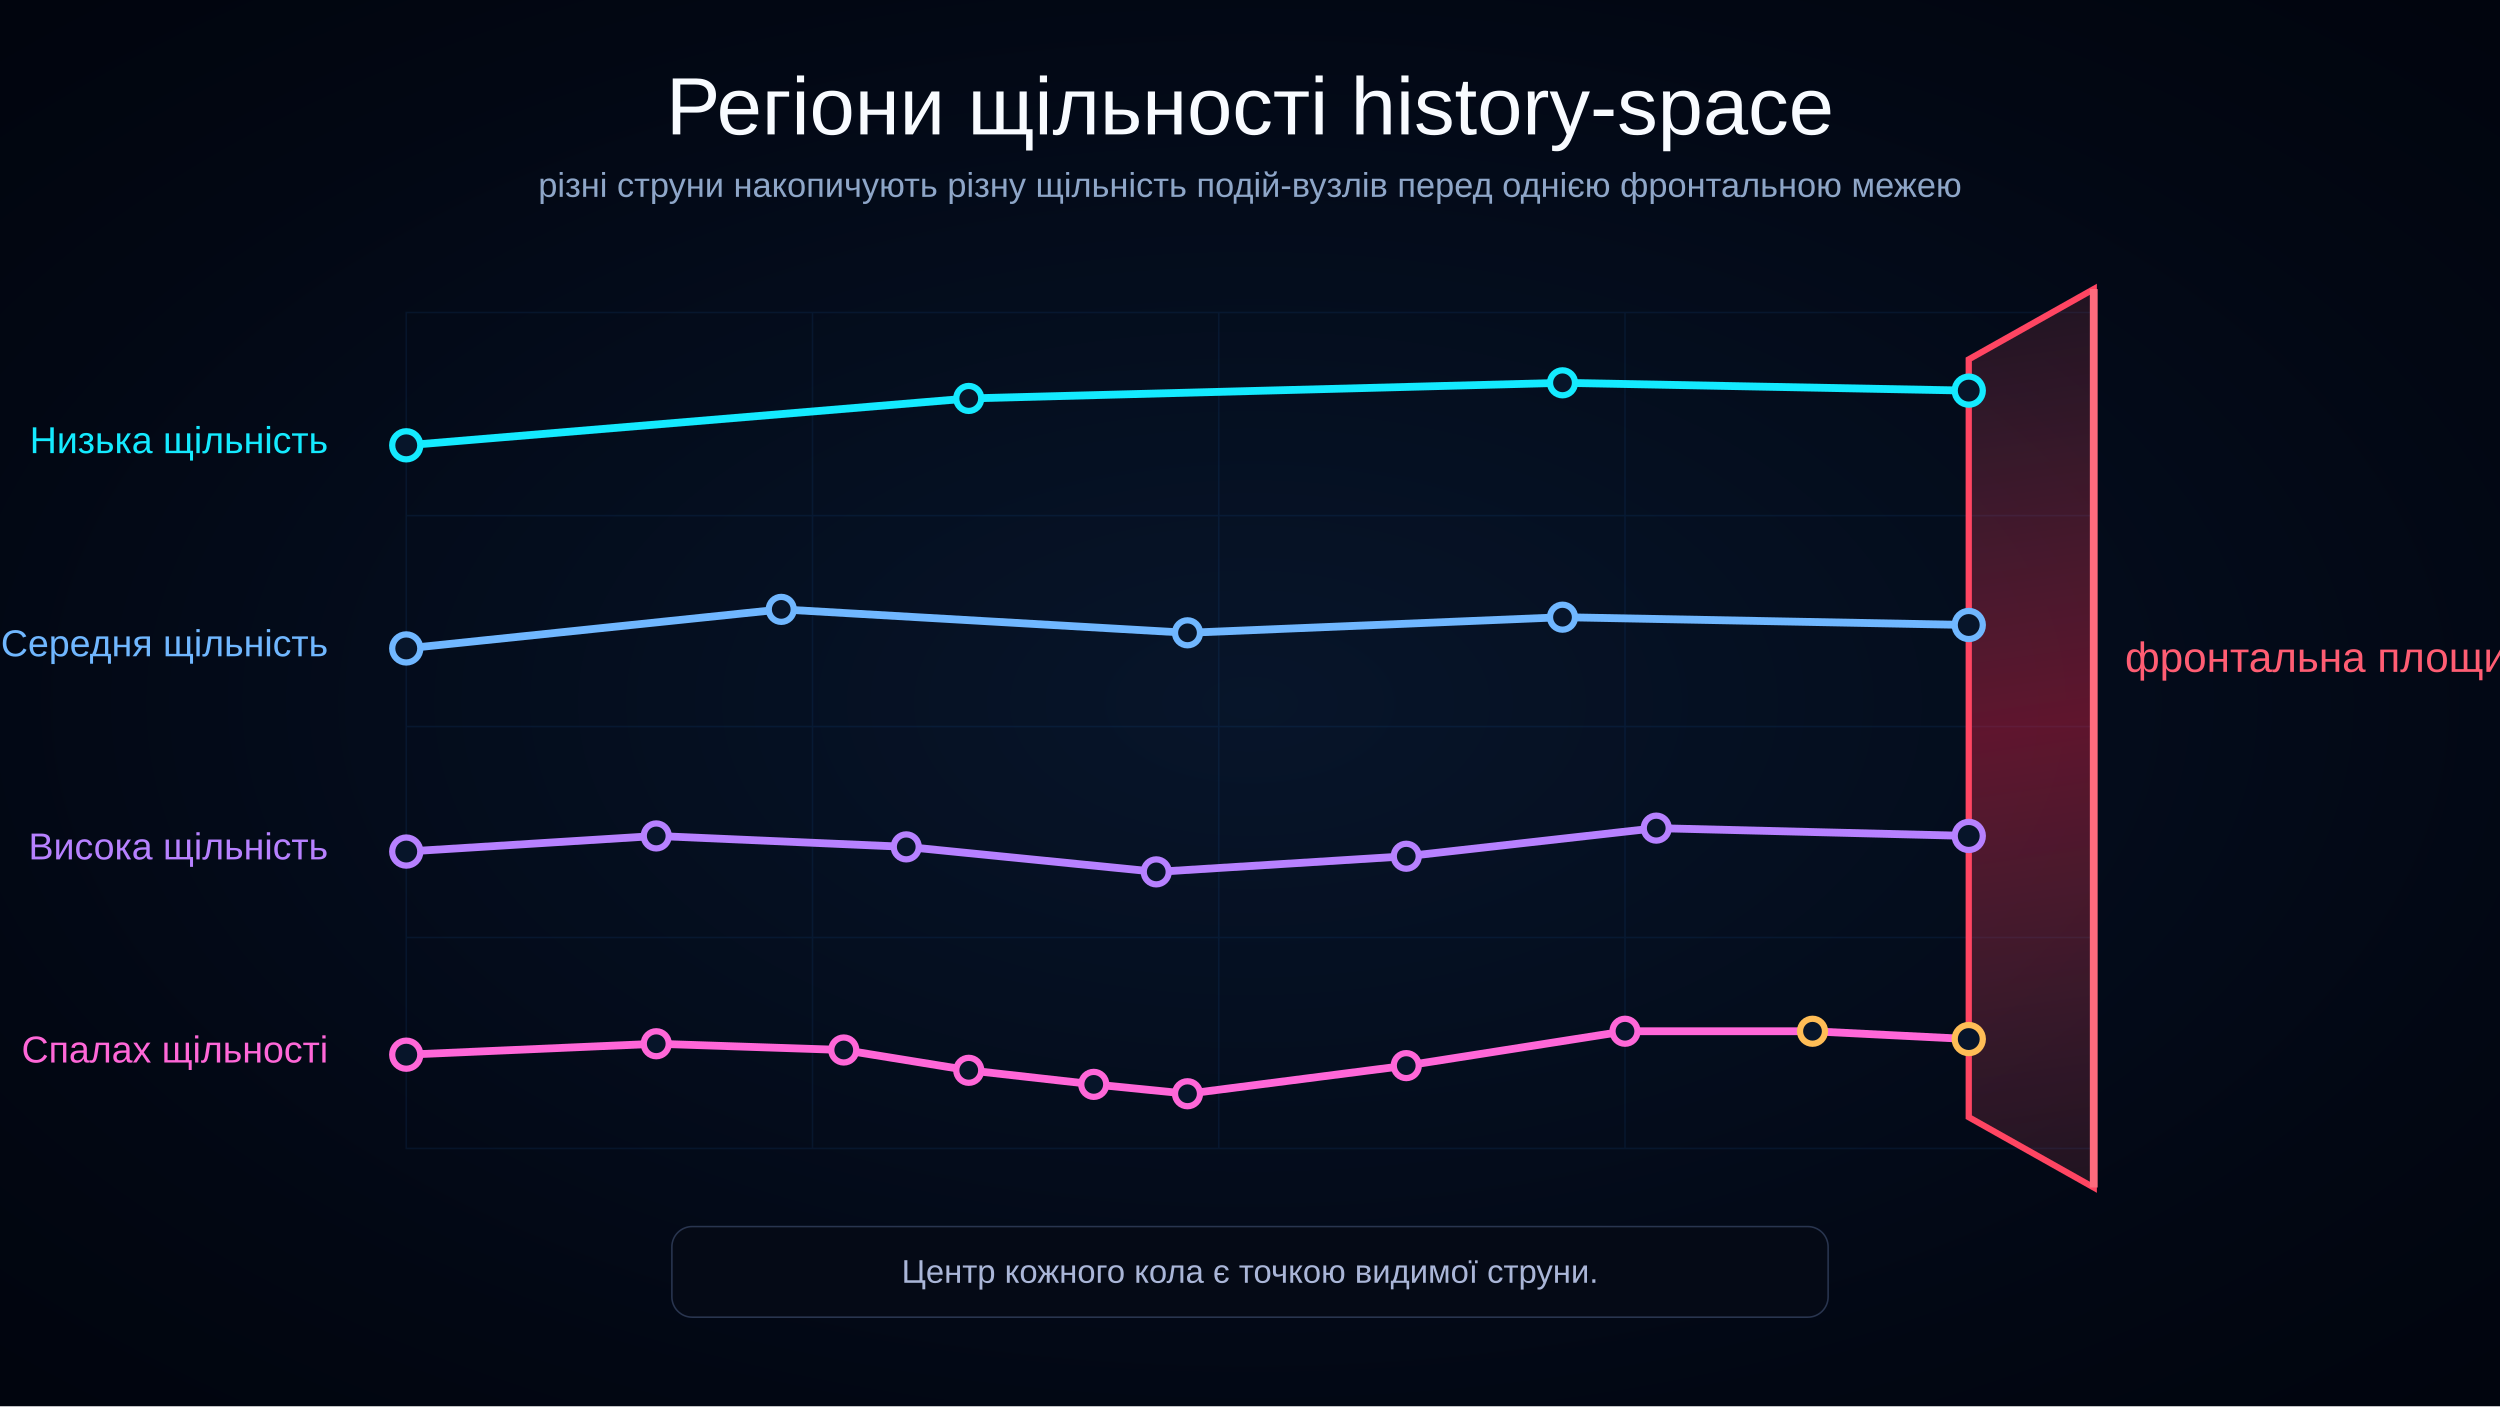
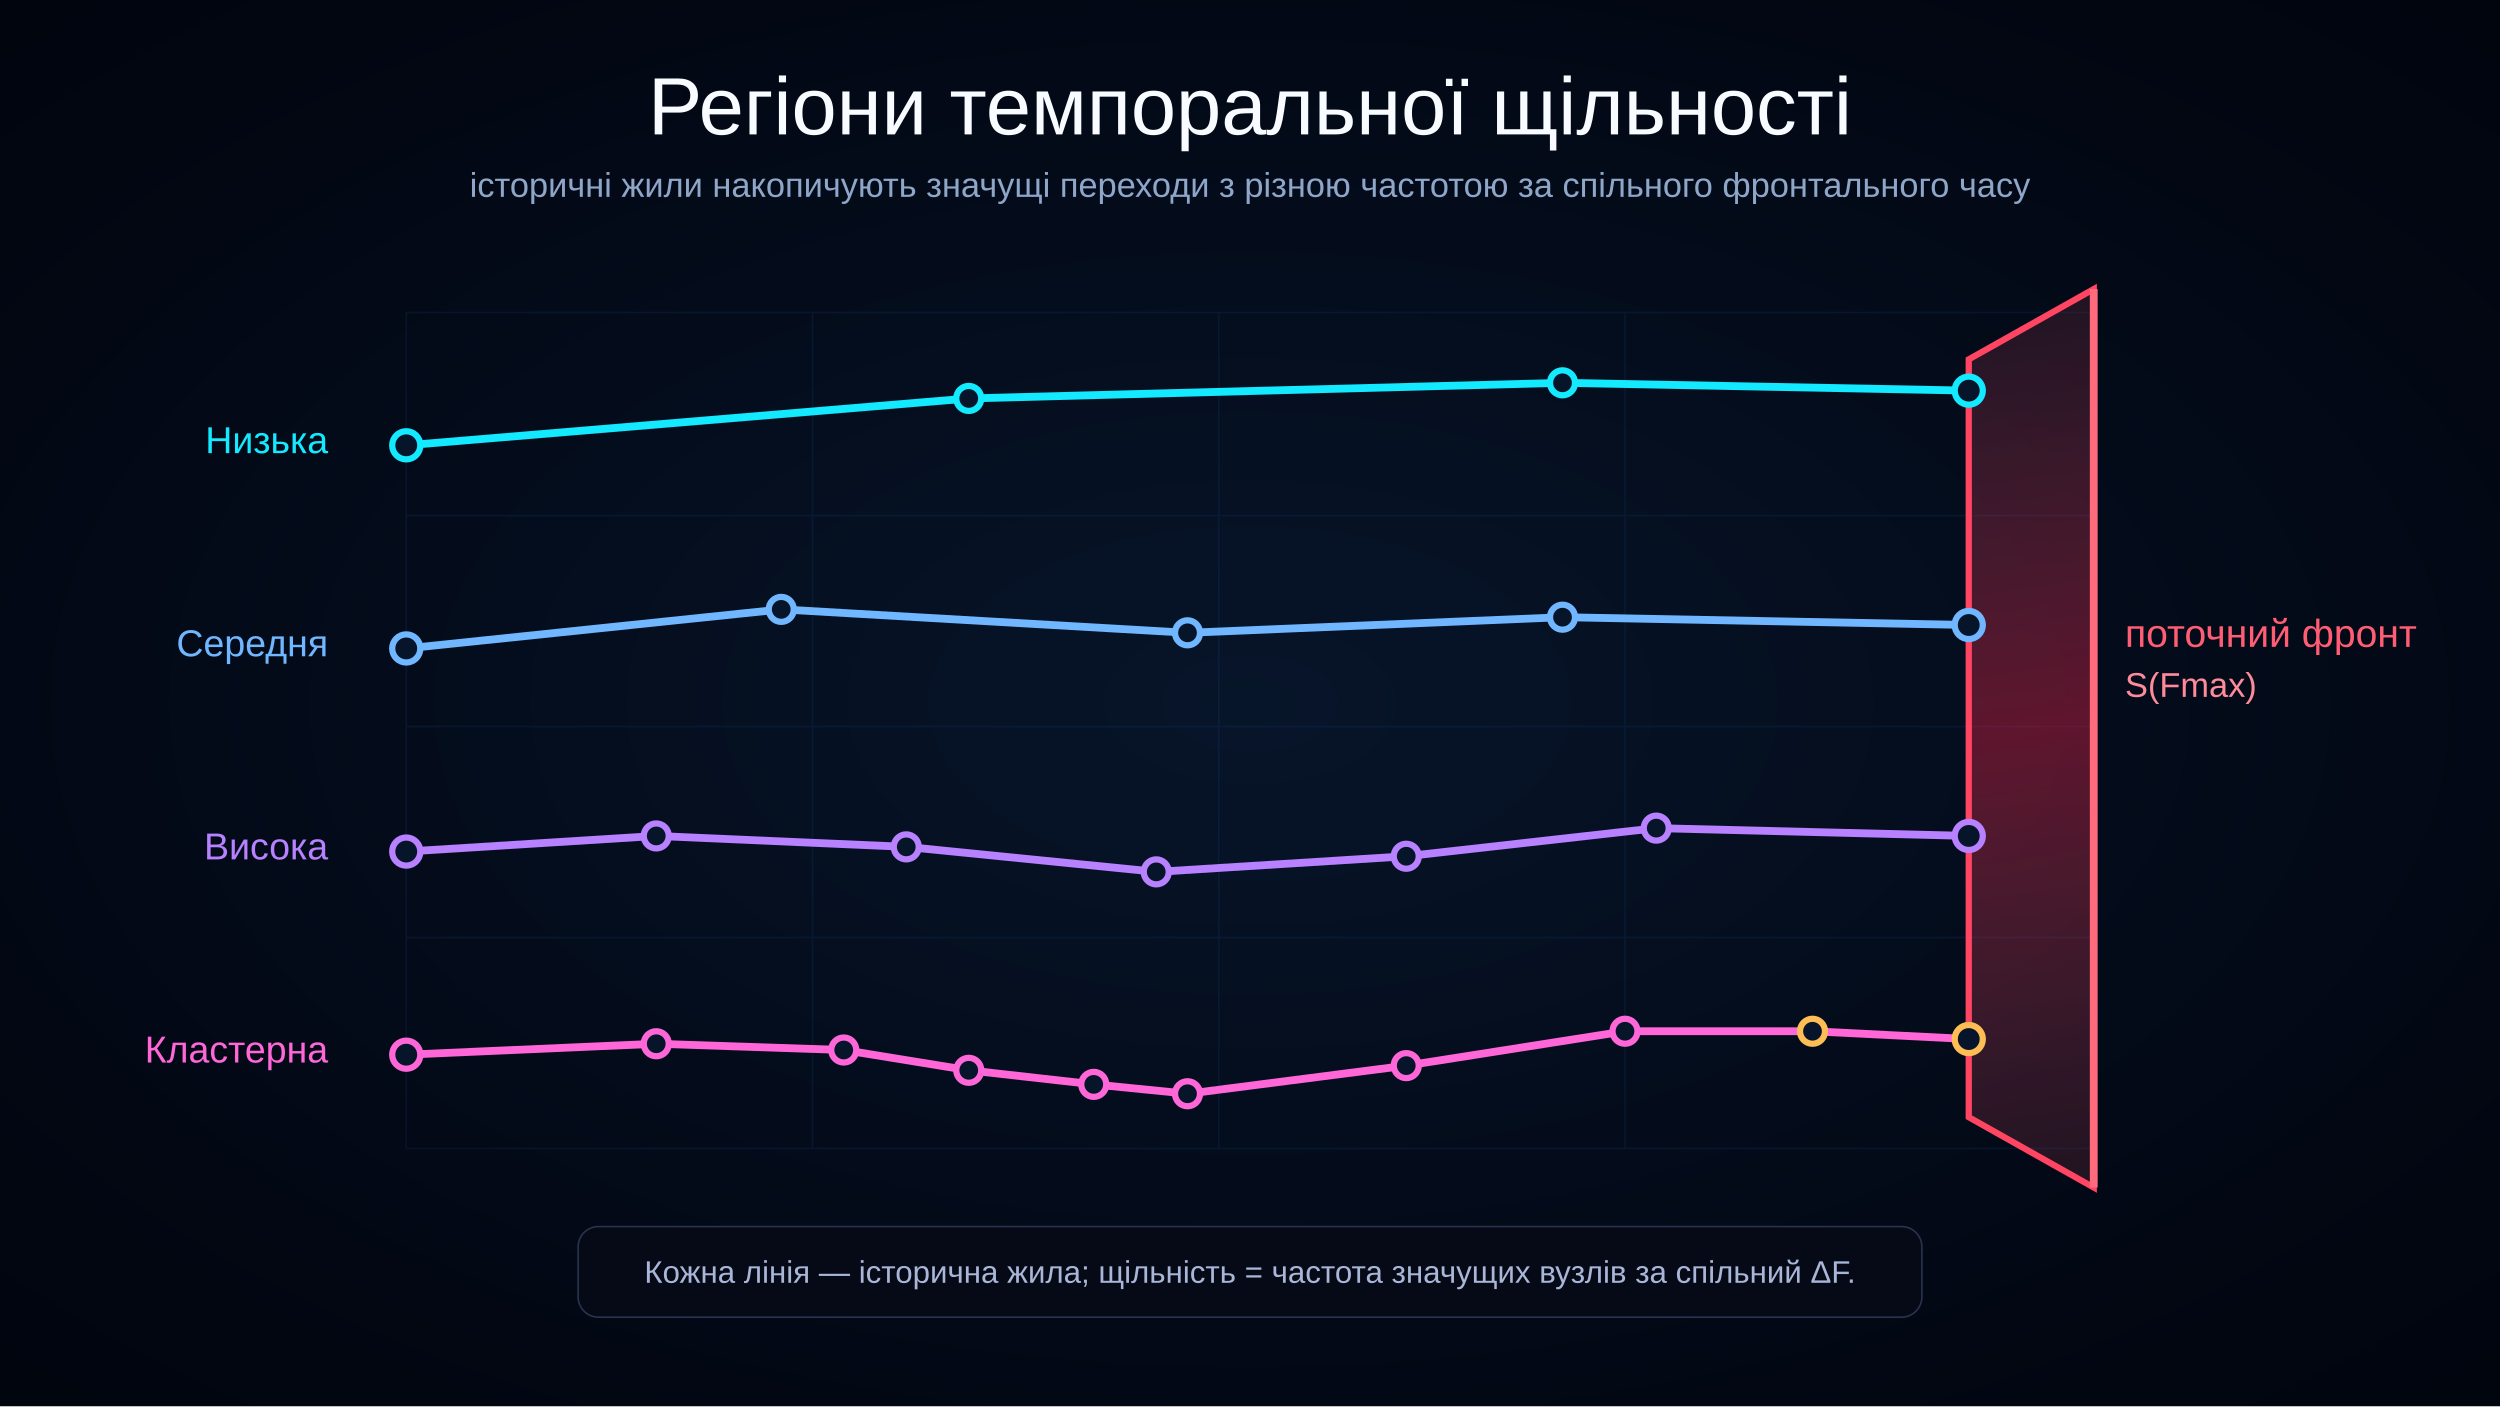
<svg xmlns="http://www.w3.org/2000/svg" viewBox="0 0 1600 900" role="img" aria-labelledby="title desc">
  <defs>
    <radialGradient id="bg" cx="50%" cy="50%" r="82%">
      <stop offset="0" stop-color="#07152a" />
      <stop offset="0.65" stop-color="#020713" />
      <stop offset="1" stop-color="#00030a" />
    </radialGradient>
    <linearGradient id="plane" x1="1260" y1="180" x2="1340" y2="750" gradientUnits="userSpaceOnUse">
      <stop offset="0" stop-color="#ff6076" stop-opacity="0.10" />
      <stop offset="0.5" stop-color="#ff244b" stop-opacity="0.36" />
      <stop offset="1" stop-color="#ff6076" stop-opacity="0.12" />
    </linearGradient>
  </defs>
  <rect width="1600" height="900" fill="url(#bg)" />
-   <text x="800" y="86" fill="#f8fbff" font-family="Segoe UI, Arial, sans-serif" font-size="52" text-anchor="middle">Регіони щільності history-space</text>
-   <text x="800" y="126" fill="#8ea6c8" font-family="Segoe UI, Arial, sans-serif" font-size="22" text-anchor="middle">різні струни накопичують різну щільність подій-вузлів перед однією фронтальною межею</text>
+   <text x="800" y="86" fill="#f8fbff" font-family="Segoe UI, Arial, sans-serif" font-size="52" text-anchor="middle">Регіони темпоральної щільності</text>
+   <text x="800" y="126" fill="#8ea6c8" font-family="Segoe UI, Arial, sans-serif" font-size="22" text-anchor="middle">історичні жили накопичують значущі переходи з різною частотою за спільного фронтального часу</text>
  <g opacity="0.12" stroke="#1a63bd" fill="none">
    <path d="M260 200 H1340 V735 H260 Z" />
    <path d="M260 330 H1340" />
    <path d="M260 465 H1340" />
    <path d="M260 600 H1340" />
    <path d="M520 200 V735" />
    <path d="M780 200 V735" />
    <path d="M1040 200 V735" />
  </g>
  <polygon points="1260,230 1340,185 1340,760 1260,715" fill="url(#plane)" stroke="#ff4562" stroke-width="4" />
  <line x1="1340" y1="185" x2="1340" y2="760" stroke="#ff6b7d" stroke-width="5" />
-   <text x="1360" y="430" fill="#ff5d73" font-family="Segoe UI, Arial, sans-serif" font-size="27">фронтальна площина часу</text>
-   <text x="210" y="290" fill="#14eaff" font-family="Segoe UI, Arial, sans-serif" font-size="24" text-anchor="end">Низька щільність</text>
-   <text x="210" y="420" fill="#70b7ff" font-family="Segoe UI, Arial, sans-serif" font-size="24" text-anchor="end">Середня щільність</text>
-   <text x="210" y="550" fill="#b781ff" font-family="Segoe UI, Arial, sans-serif" font-size="24" text-anchor="end">Висока щільність</text>
-   <text x="210" y="680" fill="#ff67d8" font-family="Segoe UI, Arial, sans-serif" font-size="24" text-anchor="end">Спалах щільності</text>
+   <text x="1360" y="414" fill="#ff5d73" font-family="Segoe UI, Arial, sans-serif" font-size="25">поточний фронт</text>
+   <text x="1360" y="446" fill="#ff8b9a" font-family="Segoe UI, Arial, sans-serif" font-size="22">S(Fmax)</text>
+   <text x="210" y="290" fill="#14eaff" font-family="Segoe UI, Arial, sans-serif" font-size="24" text-anchor="end">Низька</text>
+   <text x="210" y="420" fill="#70b7ff" font-family="Segoe UI, Arial, sans-serif" font-size="24" text-anchor="end">Середня</text>
+   <text x="210" y="550" fill="#b781ff" font-family="Segoe UI, Arial, sans-serif" font-size="24" text-anchor="end">Висока</text>
+   <text x="210" y="680" fill="#ff67d8" font-family="Segoe UI, Arial, sans-serif" font-size="24" text-anchor="end">Кластерна</text>
  <g fill="none" stroke-linecap="round" stroke-linejoin="round" stroke-width="5">
    <polyline points="260,285 620,255 1000,245 1260,250" stroke="#14eaff" />
    <polyline points="260,415 500,390 760,405 1000,395 1260,400" stroke="#70b7ff" />
    <polyline points="260,545 420,535 580,542 740,558 900,548 1060,530 1260,535" stroke="#b781ff" />
    <polyline points="260,675 420,668 540,672 620,685 700,694 760,700 900,682 1040,660 1160,660 1260,665" stroke="#ff67d8" />
  </g>
  <g fill="#07152a" stroke-width="4">
    <circle cx="260" cy="285" r="9" stroke="#14eaff" />
    <circle cx="620" cy="255" r="8" stroke="#14eaff" />
    <circle cx="1000" cy="245" r="8" stroke="#14eaff" />
    <circle cx="1260" cy="250" r="9" stroke="#14eaff" />
    <circle cx="260" cy="415" r="9" stroke="#70b7ff" />
    <circle cx="500" cy="390" r="8" stroke="#70b7ff" />
    <circle cx="760" cy="405" r="8" stroke="#70b7ff" />
    <circle cx="1000" cy="395" r="8" stroke="#70b7ff" />
    <circle cx="1260" cy="400" r="9" stroke="#70b7ff" />
    <circle cx="260" cy="545" r="9" stroke="#b781ff" />
    <circle cx="420" cy="535" r="8" stroke="#b781ff" />
    <circle cx="580" cy="542" r="8" stroke="#b781ff" />
    <circle cx="740" cy="558" r="8" stroke="#b781ff" />
    <circle cx="900" cy="548" r="8" stroke="#b781ff" />
    <circle cx="1060" cy="530" r="8" stroke="#b781ff" />
    <circle cx="1260" cy="535" r="9" stroke="#b781ff" />
    <circle cx="260" cy="675" r="9" stroke="#ff67d8" />
    <circle cx="420" cy="668" r="8" stroke="#ff67d8" />
    <circle cx="540" cy="672" r="8" stroke="#ff67d8" />
    <circle cx="620" cy="685" r="8" stroke="#ff67d8" />
    <circle cx="700" cy="694" r="8" stroke="#ff67d8" />
    <circle cx="760" cy="700" r="8" stroke="#ff67d8" />
    <circle cx="900" cy="682" r="8" stroke="#ff67d8" />
    <circle cx="1040" cy="660" r="8" stroke="#ff67d8" />
    <circle cx="1160" cy="660" r="8" stroke="#ffbd56" />
    <circle cx="1260" cy="665" r="9" stroke="#ffbd56" />
  </g>
-   <rect x="430" y="785" width="740" height="58" rx="13" fill="#050a16" stroke="#29354f" />
-   <text x="800" y="821" fill="#aab6d8" font-family="Segoe UI, Arial, sans-serif" font-size="21" text-anchor="middle">Центр кожного кола є точкою видимої струни.</text>
+   <rect x="370" y="785" width="860" height="58" rx="13" fill="#050a16" stroke="#29354f" />
+   <text x="800" y="821" fill="#aab6d8" font-family="Segoe UI, Arial, sans-serif" font-size="20" text-anchor="middle">Кожна лінія — історична жила; щільність = частота значущих вузлів за спільний ΔF.</text>
</svg>
